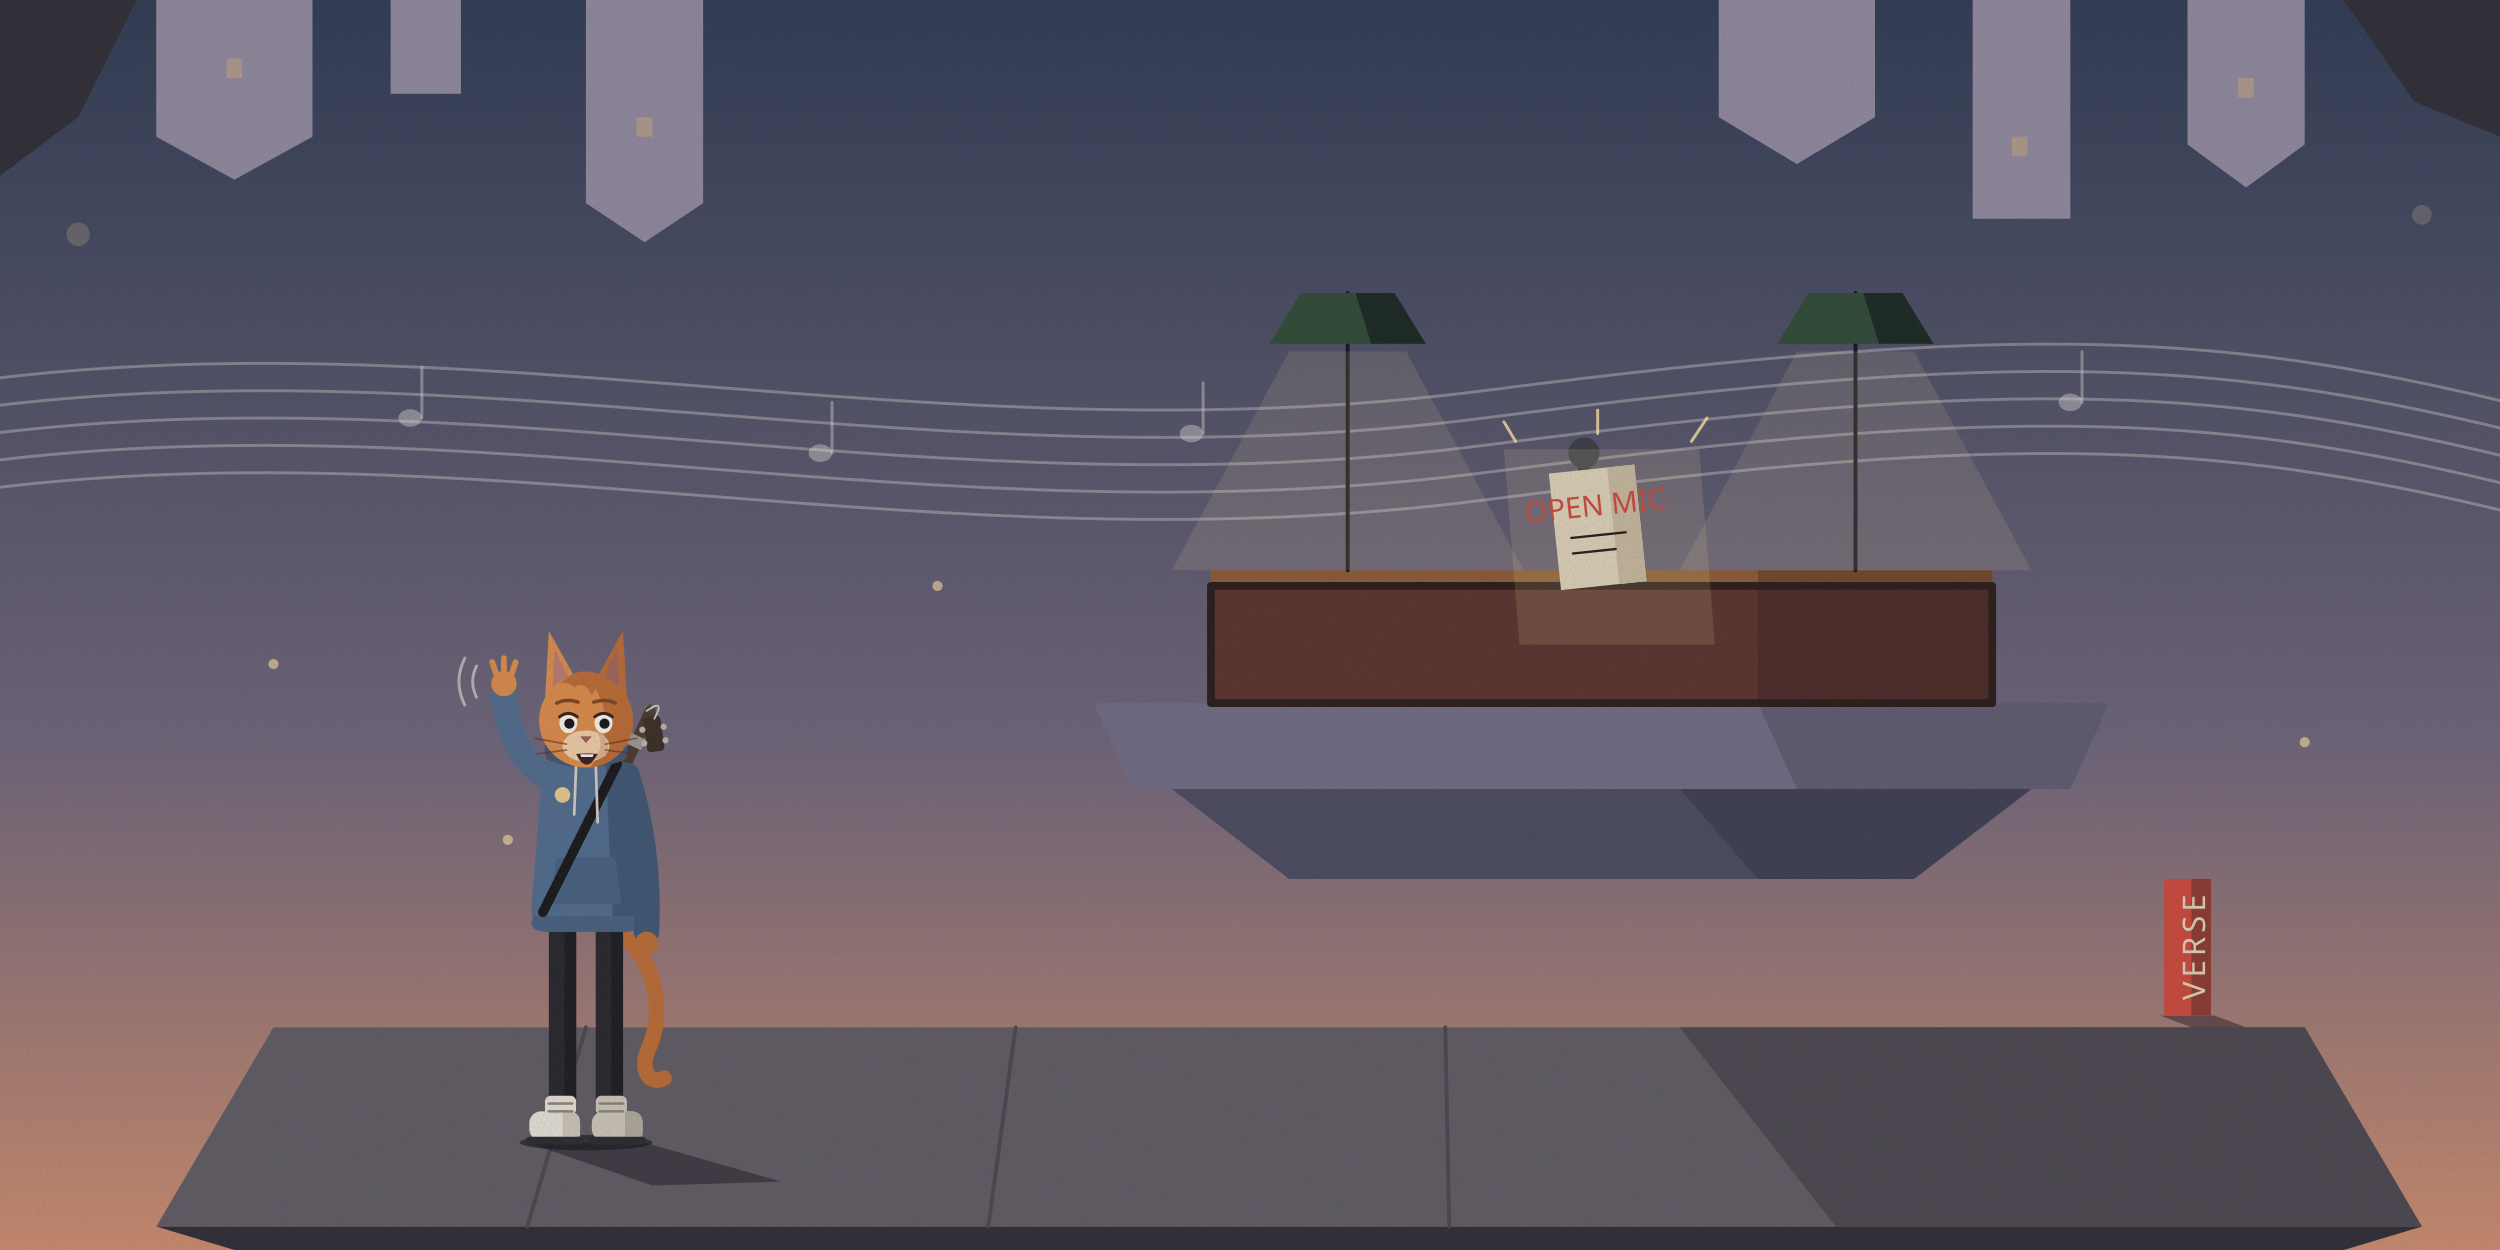
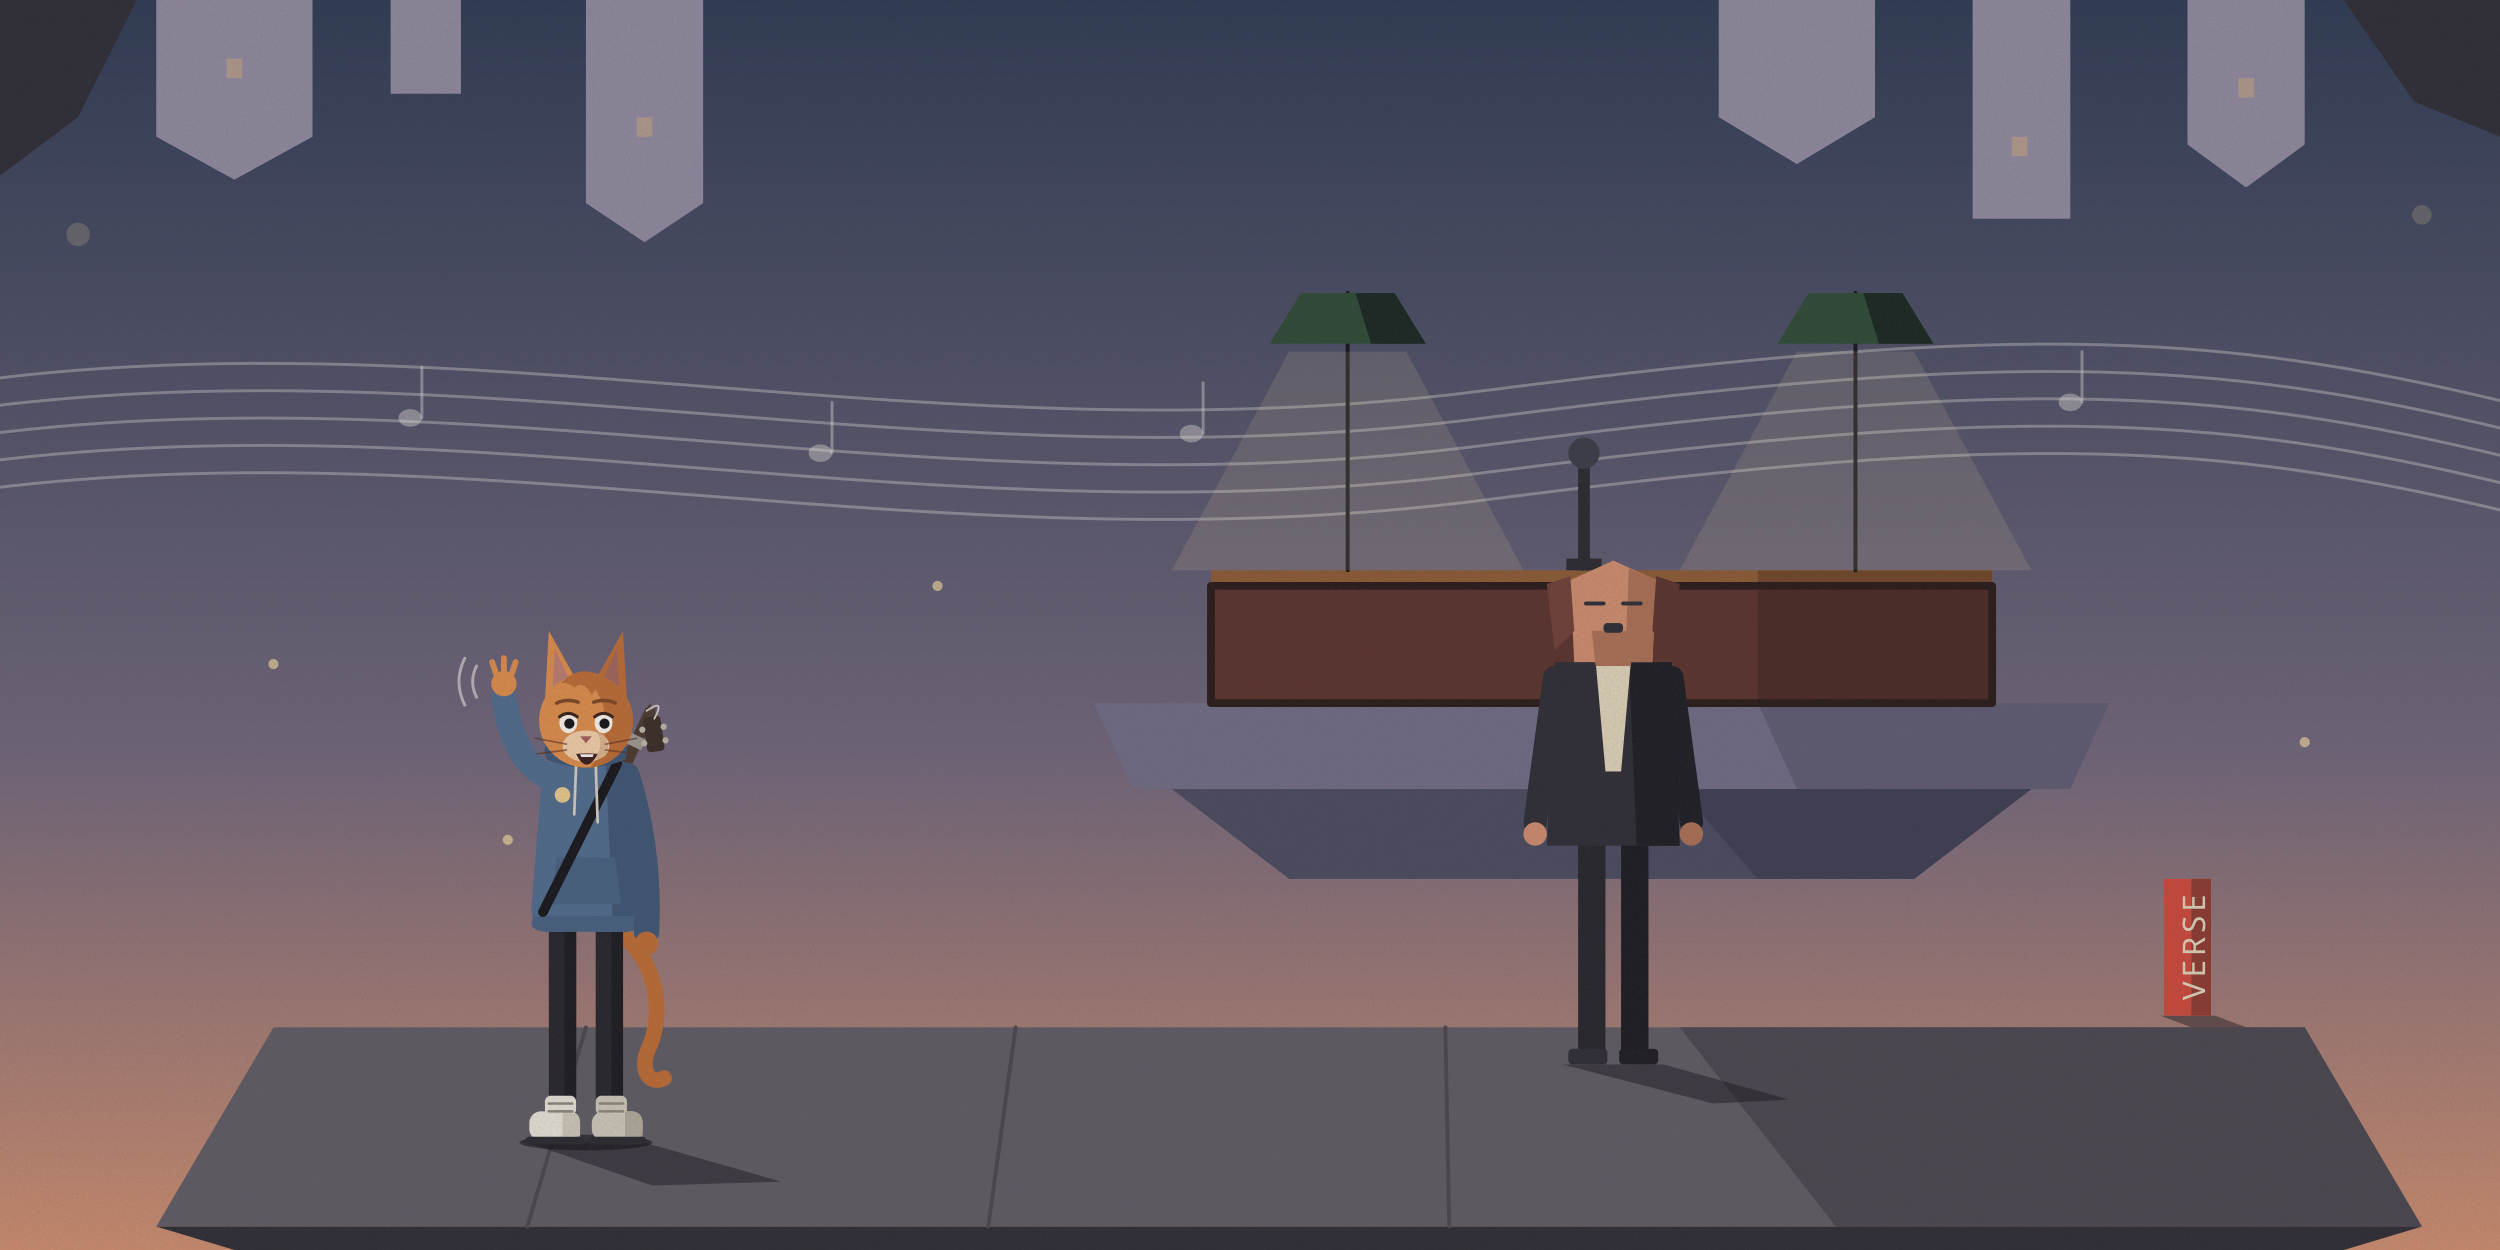
- <svg xmlns="http://www.w3.org/2000/svg" viewBox="0 0 1280 640" width="1280" height="640" role="img" aria-label="A dusk dream: rooftops of Punland float upside down in a violet sky crossed by drifting music staves; an empty little stage sits on a slab of pavement hanging in the air; the Open Mic flyer drifts above it, glowing; the ginger cat in his blue hoodie stands on a floating kerb, eyes on the stage">
+ <svg xmlns="http://www.w3.org/2000/svg" viewBox="0 0 1280 640" width="1280" height="640" role="img" aria-label="A dusk dream: rooftops of Punland float upside down in a violet sky crossed by drifting music staves; an empty little stage sits on a slab of pavement hanging in the air; the dog in his leather jacket stands before it, singing the Song Master's song back at the cat; the ginger cat in his blue hoodie stands on a floating kerb, eyes on the stage">
  <style>
.p-line{fill:none;stroke-linecap:round;stroke-linejoin:round}
.p-sign{font-family:'Bebas Neue',sans-serif;text-anchor:middle}
.p-small{font-family:'Inter',sans-serif;font-weight:500;text-anchor:middle}
</style>
  <defs>
    <linearGradient id="p-sky" x1="0" y1="0" x2="0" y2="1">
      <stop offset="0" style="stop-color:#2E3A52" />
      <stop offset="0.6" style="stop-color:#6E6478" />
      <stop offset="1" style="stop-color:#C98A6C" />
    </linearGradient>
    <filter id="p-grain" x="0" y="0" width="100%" height="100%">
      <feTurbulence type="fractalNoise" baseFrequency="0.85" numOctaves="2" stitchTiles="stitch" result="n" />
      <feColorMatrix in="n" type="matrix" values="0 0 0 0 0.08  0 0 0 0 0.07  0 0 0 0 0.09  0 0 0 0.16 0" />
    </filter>
  </defs>
  <g id="layer-sky">
    <rect x="0" y="0" width="1280" height="640" fill="url(#p-sky)" />
  </g>
  <g id="layer-far">
    <g fill="#8E879C">
      <polygon points="80,0 80,70 120,92 160,70 160,0" />
      <polygon points="200,0 200,48 236,48 236,0" />
      <polygon points="300,0 300,104 330,124 360,104 360,0" />
      <polygon points="880,0 880,60 920,84 960,60 960,0" />
      <polygon points="1010,0 1010,112 1060,112 1060,0" />
      <polygon points="1120,0 1120,74 1150,96 1180,74 1180,0" />
    </g>
    <g fill="#E8B566" opacity="0.35">
      <rect x="116" y="30" width="8" height="10" />
      <rect x="326" y="60" width="8" height="10" />
      <rect x="1030" y="70" width="8" height="10" />
      <rect x="1146" y="40" width="8" height="10" />
    </g>
    <g class="p-line" stroke="#E8E4DC" style="stroke-width:1.5" opacity="0.35">
      <path d="M-20 196 C240 160 480 236 760 200 S1140 170 1300 210" />
      <path d="M-20 210 C240 174 480 250 760 214 S1140 184 1300 224" />
      <path d="M-20 224 C240 188 480 264 760 228 S1140 198 1300 238" />
      <path d="M-20 238 C240 202 480 278 760 242 S1140 212 1300 252" />
      <path d="M-20 252 C240 216 480 292 760 256 S1140 226 1300 266" />
    </g>
    <g fill="#E8E4DC" opacity="0.4">
      <ellipse cx="210" cy="214" rx="6" ry="4.5" />
      <ellipse cx="420" cy="232" rx="6" ry="4.5" />
      <ellipse cx="610" cy="222" rx="6" ry="4.5" />
      <ellipse cx="1060" cy="206" rx="6" ry="4.5" />
    </g>
    <path d="M216 214 V188 M426 232 V206 M616 222 V196 M1066 206 V180" class="p-line" stroke="#E8E4DC" style="stroke-width:1.5" opacity="0.4" />
  </g>
  <g id="layer-mid">
    <polygon points="560,360 1080,360 1060,404 580,404" fill="#6E6A82" />
    <polygon points="900,360 1080,360 1060,404 920,404" fill="#5E5A70" />
    <polygon points="600,404 1040,404 980,450 660,450" fill="#4A4A5E" />
    <polygon points="860,404 1040,404 980,450 900,450" fill="#3E3E52" />
    <polygon points="620,300 1020,300 1020,360 620,360" fill="#5A332D" />
    <polygon points="900,300 1020,300 1020,360 900,360" fill="#4A2A26" />
    <rect x="620" y="292" width="400" height="10" fill="#8A5A34" />
    <rect x="900" y="292" width="120" height="10" fill="#6E4628" />
    <path d="M620 300 H1020 V360 H620 Z" class="p-line" stroke="#2A1C1A" style="stroke-width:4" />
    <path d="M690 292 V150 M950 292 V150" class="p-line" stroke="#16161A" style="stroke-width:2" />
    <polygon points="666,150 714,150 730,176 650,176" fill="#2F4A36" />
    <polygon points="926,150 974,150 990,176 910,176" fill="#2F4A36" />
    <polygon points="694,150 714,150 730,176 702,176" fill="#1A2822" />
    <polygon points="954,150 974,150 990,176 962,176" fill="#1A2822" />
    <polygon points="660,180 720,180 780,292 600,292" fill="#FFE3A0" opacity="0.12" />
    <polygon points="920,180 980,180 1040,292 860,292" fill="#FFE3A0" opacity="0.12" />
    <rect x="808" y="236" width="6" height="56" fill="#2A2A30" />
    <circle cx="811" cy="232" r="8" fill="#3A3C46" />
    <rect x="802" y="286" width="18" height="6" fill="#2A2A30" />
  </g>
  <g id="layer-ground">
    <polygon points="140,526 1180,526 1240,628 80,628" fill="#5E5A62" />
    <polygon points="860,526 1180,526 1240,628 940,628" fill="#4A464E" />
    <polygon points="80,628 1240,628 1200,640 120,640" fill="#2F2D35" />
    <path d="M300 526 L270 628 M520 526 L506 628 M740 526 L742 628" class="p-line" stroke="#4A464E" style="stroke-width:2" />
    <g fill="#5E5A62">
      <polygon points="200,640 260,640 230,660" />
      <polygon points="640,640 700,640 676,672" />
      <polygon points="1040,640 1100,640 1070,664" />
    </g>
  </g>
  <g id="layer-props">
    <g transform="translate(1120 520)">
      <polygon points="-14,0 14,0 30,6 2,6" fill="#141218" opacity="0.45" />
      <rect x="-12" y="-70" width="24" height="70" fill="#C8483B" />
      <rect x="2" y="-70" width="10" height="70" fill="#8A3A30" />
      <text x="0" y="-26" class="p-sign" fill="#D9CDB4" style="font-size:16px;letter-spacing:2px" transform="rotate(-90 0 -35)">VERSE</text>
    </g>
    <g fill="#FFE3A0" opacity="0.6">
      <circle cx="260" cy="430" r="2.6" />
      <circle cx="1180" cy="380" r="2.6" />
      <circle cx="480" cy="300" r="2.6" />
      <circle cx="140" cy="340" r="2.6" />
    </g>
  </g>
  <g id="layer-actors">
-     <g id="flyer">
-       <polygon points="770,230 870,230 878,330 778,330" fill="#FFE3A0" opacity="0.14" />
-       <rect x="796" y="240" width="44" height="60" fill="#D9CDB4" transform="rotate(-6 818 270)" />
-       <rect x="826" y="240" width="14" height="60" fill="#C2B59A" transform="rotate(-6 818 270)" />
-       <text x="818" y="264" class="p-sign" fill="#C8483B" style="font-size:15px" transform="rotate(-6 818 270)">OPEN MIC</text>
-       <path d="M804 274 H832 M804 282 H826" class="p-line" stroke="#2A1C1A" style="stroke-width:1.2" transform="rotate(-6 818 270)" />
-       <path d="M776 226 L770 216 M866 226 L874 214 M818 222 V210" class="p-line" stroke="#FFE3A0" style="stroke-width:1.5" opacity="0.8" />
+     <g id="stolen-song" transform="translate(826 545)">
+       <polygon points="-26,0 26,0 90,18 51,20" fill="#141218" opacity="0.45" />
+       <rect x="-18" y="-118" width="14" height="116" fill="#26262C" />
+       <rect x="4" y="-118" width="14" height="116" fill="#1C1C21" />
+       <rect x="-23" y="-8" width="20" height="8" rx="2" fill="#2F2D35" />
+       <rect x="3" y="-8" width="20" height="8" rx="2" fill="#1E1E24" />
+       <polygon points="-30,-206 30,-206 34,-112 -34,-112" fill="#2F2D35" />
+       <polygon points="8,-206 30,-206 34,-112 12,-112" fill="#1E1E24" />
+       <polygon points="-9,-206 9,-206 4,-150 -4,-150" fill="#D9CDB4" />
+       <path d="M-30 -198 L-40 -124" class="p-line" stroke="#2F2D35" style="stroke-width:12" />
+       <path d="M30 -198 L40 -124" class="p-line" stroke="#1E1E24" style="stroke-width:12" />
+       <circle cx="-40" cy="-118" r="6" fill="#C98A6C" />
+       <circle cx="40" cy="-118" r="6" fill="#A86E54" />
+       <polygon points="-20,-206 20,-206 22,-248 0,-258 -22,-248" fill="#C98A6C" />
+       <polygon points="6,-206 20,-206 22,-248 8,-254" fill="#A86E54" />
+       <polygon points="-11,-222 11,-222 9,-204 -9,-204" fill="#A86E54" />
+       <rect x="-5" y="-226" width="10" height="5" rx="2" fill="#2F2D35" />
+       <polygon points="-22,-250 -34,-246 -30,-212 -20,-222" fill="#6E4038" />
+       <polygon points="22,-250 34,-246 30,-212 20,-222" fill="#5A332D" />
+       <path d="M-14 -236 H-5 M5 -236 H14" class="p-line" stroke="#2F2D35" style="stroke-width:2" />
    </g>
    <g id="cat" transform="translate(300 585)">
      <polygon points="-30,0 30,0 100,20 34,22" fill="#141218" opacity="0.45" />
      <ellipse cx="0" cy="0" rx="34" ry="4" fill="#141218" opacity="0.6" />
      <g transform="rotate(25 0 -150)">
        <rect x="-3" y="-228" width="6" height="64" fill="#4A3A30" />
        <polygon points="-3,-228 -1.5,-232 0,-228.5 1.5,-231 3,-228" fill="#4A3A30" />
        <rect x="-4" y="-214" width="8" height="6" fill="#9A968C" />
      </g>
      <g transform="rotate(-8 33 -218)">
        <rect x="29" y="-218" width="9" height="18" rx="2" fill="#3A2E26" />
        <circle cx="28" cy="-212" r="1.6" fill="#B9B2A4" />
        <circle cx="28" cy="-205" r="1.6" fill="#B9B2A4" />
        <circle cx="39" cy="-212" r="1.6" fill="#B9B2A4" />
        <circle cx="39" cy="-205" r="1.6" fill="#B9B2A4" />
      </g>
      <path d="M31 -221 Q41 -228 35 -217" class="p-line" stroke="#CFC9BE" style="stroke-width:0.9" />
      <path d="M10 -112 C34 -100 42 -70 32 -48 C27 -37 33 -29 40 -33" class="p-line" stroke="#B86A34" style="stroke-width:8" />
      <rect x="-19" y="-114" width="14" height="102" rx="5" fill="#26262C" />
      <rect x="-11" y="-114" width="6" height="102" fill="#1C1C21" />
      <rect x="5" y="-114" width="14" height="102" rx="5" fill="#26262C" />
      <rect x="13" y="-114" width="6" height="102" fill="#1C1C21" />
      <rect x="-21" y="-24" width="16" height="10" rx="3" fill="#E2DDD2" />
      <rect x="5" y="-24" width="16" height="10" rx="3" fill="#C9C3B6" />
      <rect x="-29" y="-16" width="26" height="15" rx="6" fill="#E2DDD2" />
      <path d="M-12 -16 H-9 Q-3 -16 -3 -10 V-3 H-12 Z" fill="#C9C3B6" />
      <rect x="3" y="-16" width="26" height="15" rx="6" fill="#C9C3B6" />
      <path d="M20 -16 H23 Q29 -16 29 -10 V-3 H20 Z" fill="#ADA799" />
      <rect x="-31" y="-3" width="30" height="4" rx="2" fill="#2A2A30" />
      <rect x="1" y="-3" width="30" height="4" rx="2" fill="#2A2A30" />
      <path d="M-19 -20 H-7 M-19 -16 H-7 M7 -20 H19 M7 -16 H19" class="p-line" stroke="#8A8478" style="stroke-width:1.3" />
      <path d="M-22 -194 Q0 -200 22 -194 L28 -120 Q27 -108 20 -108 H-20 Q-27 -108 -28 -120 Z" fill="#4F6A8A" />
      <path d="M10 -197 Q17 -196 22 -194 L28 -120 Q27 -108 20 -108 H14 Z" fill="#3E5572" />
      <path d="M-27 -116 H27 L28 -112 Q27 -108 20 -108 H-20 Q-27 -108 -28 -112 Z" fill="#46607E" />
      <path d="M-15 -146 H15 L18 -122 H-18 Z" fill="#46607E" />
      <circle cx="-12" cy="-178" r="4" fill="#E3C58A" />
      <path d="M-21 -188 Q-38 -198 -42 -228" class="p-line" stroke="#4F6A8A" style="stroke-width:13" />
      <circle cx="-42" cy="-235" r="6.5" fill="#D88A4A" />
      <path d="M-46 -240 L-48 -246 M-42 -242 L-42 -248 M-38 -240 L-36 -246" class="p-line" stroke="#D88A4A" style="stroke-width:3" />
      <path d="M-56 -244 Q-60 -236 -56 -228 M-62 -248 Q-68 -236 -62 -224" class="p-line" stroke="#E8E4DC" style="stroke-width:1.5" opacity="0.6" />
      <path d="M21 -188 Q33 -150 31 -108" class="p-line" stroke="#3E5572" style="stroke-width:13" />
      <circle cx="31" cy="-102" r="6" fill="#B86A34" />
      <path d="M16 -194 L-22 -118" class="p-line" stroke="#18181C" style="stroke-width:5" />
      <rect x="-6" y="-200" width="12" height="8" fill="#B86A34" />
      <path d="M-20 -196 Q-24 -206 -14 -208 Q0 -202 14 -208 Q24 -206 20 -196 Q0 -188 -20 -196 Z" fill="#3E5572" />
      <path d="M-5 -194 L-6 -168 M5 -194 L6 -164" class="p-line" stroke="#CFC9BE" style="stroke-width:1.4" />
      <polygon points="-21,-226 -19,-262 -5,-237" fill="#D88A4A" />
      <polygon points="-17,-233 -16,-253 -9,-238" fill="#B97A6E" />
      <polygon points="5,-237 19,-262 21,-226" fill="#B86A34" />
      <polygon points="9,-238 16,-253 17,-233" fill="#9E6458" />
      <circle cx="0" cy="-216" r="24" fill="#D88A4A" />
      <path d="M-2 -240 A24 24 0 0 1 2 -192 A34 34 0 0 0 -2 -240 Z" fill="#B86A34" />
      <path d="M-13 -235 Q-2 -247 13 -236 Q7 -237 3 -229 Q-1 -237 -6 -233 Q-9 -236 -13 -235 Z" fill="#B86A34" />
      <ellipse cx="0" cy="-203" rx="12" ry="8" fill="#EBC9A4" />
      <path d="M6 -210 Q14 -206 10 -198 Q6 -196 2 -195.4 Q10 -201 6 -210 Z" fill="#D6B08A" />
      <path d="M-3 -208 H3 L0 -204.5 Z" fill="#9E5A5A" />
      <path d="M-10 -204 L-26 -207 M-10 -201 L-25 -199 M10 -204 L26 -207 M10 -201 L25 -199" class="p-line" stroke="#5A3020" style="stroke-width:0.9" opacity="0.6" />
      <ellipse cx="-9" cy="-215" rx="4.6" ry="5.4" fill="#F4EFE6" />
      <ellipse cx="9" cy="-215" rx="4.6" ry="5.4" fill="#F4EFE6" />
      <circle cx="-8.5" cy="-214.5" r="2.6" fill="#16161A" />
      <circle cx="9.5" cy="-214.5" r="2.6" fill="#16161A" />
      <path d="M-13.5 -218 Q-9 -221.5 -4.5 -218 M4.5 -218 Q9 -221.5 13.5 -218" class="p-line" stroke="#3A2418" style="stroke-width:1.6" />
      <path d="M-15 -225 Q-10 -227.5 -4 -225.5 M4 -225.5 Q10 -227.5 15 -225" class="p-line" stroke="#7A4524" style="stroke-width:1.8" />
      <path d="M-5 -199 Q0.5 -199.5 6 -199 Q3 -193.5 0.5 -193.5 Q-2.5 -193.5 -5 -199 Z" fill="#3A1E1E" />
      <path d="M-3 -198.8 H4 L3.4 -197.4 H-2.4 Z" fill="#F4EFE6" />
    </g>
  </g>
  <g id="layer-fore">
    <g fill="#2F2D35">
      <polygon points="0,0 70,0 40,60 0,90" />
      <polygon points="1280,0 1200,0 1236,52 1280,70" />
    </g>
    <g fill="#FFE3A0" opacity="0.18">
      <circle cx="40" cy="120" r="6" />
      <circle cx="1240" cy="110" r="5" />
    </g>
  </g>
  <rect x="0" y="0" width="1280" height="640" filter="url(#p-grain)" />
</svg>
